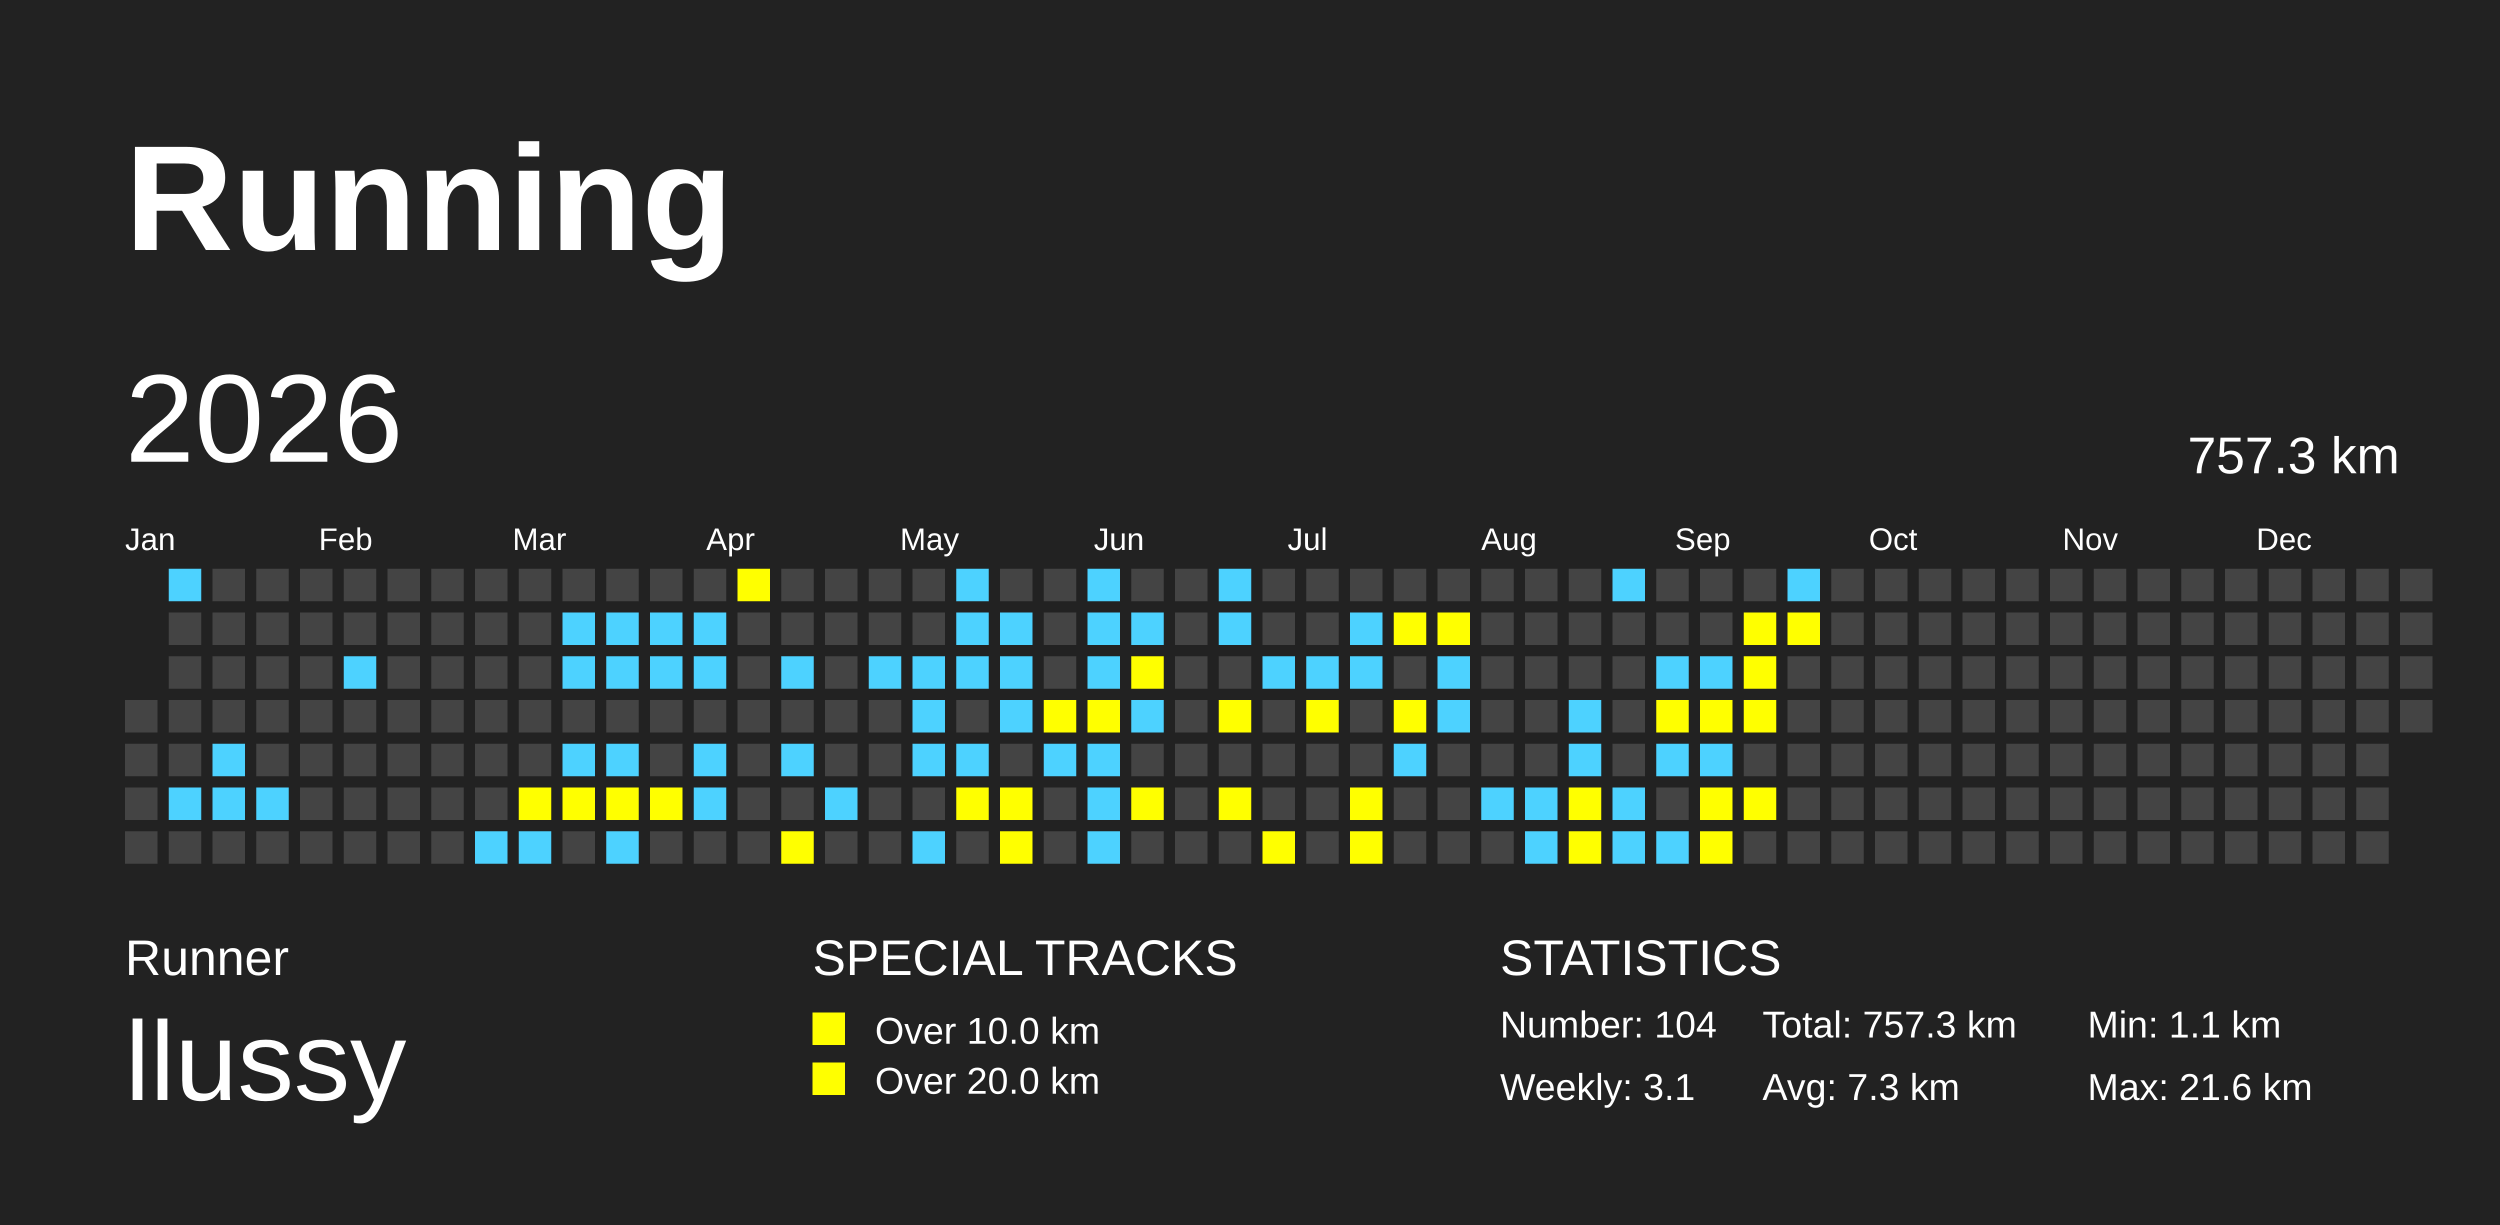
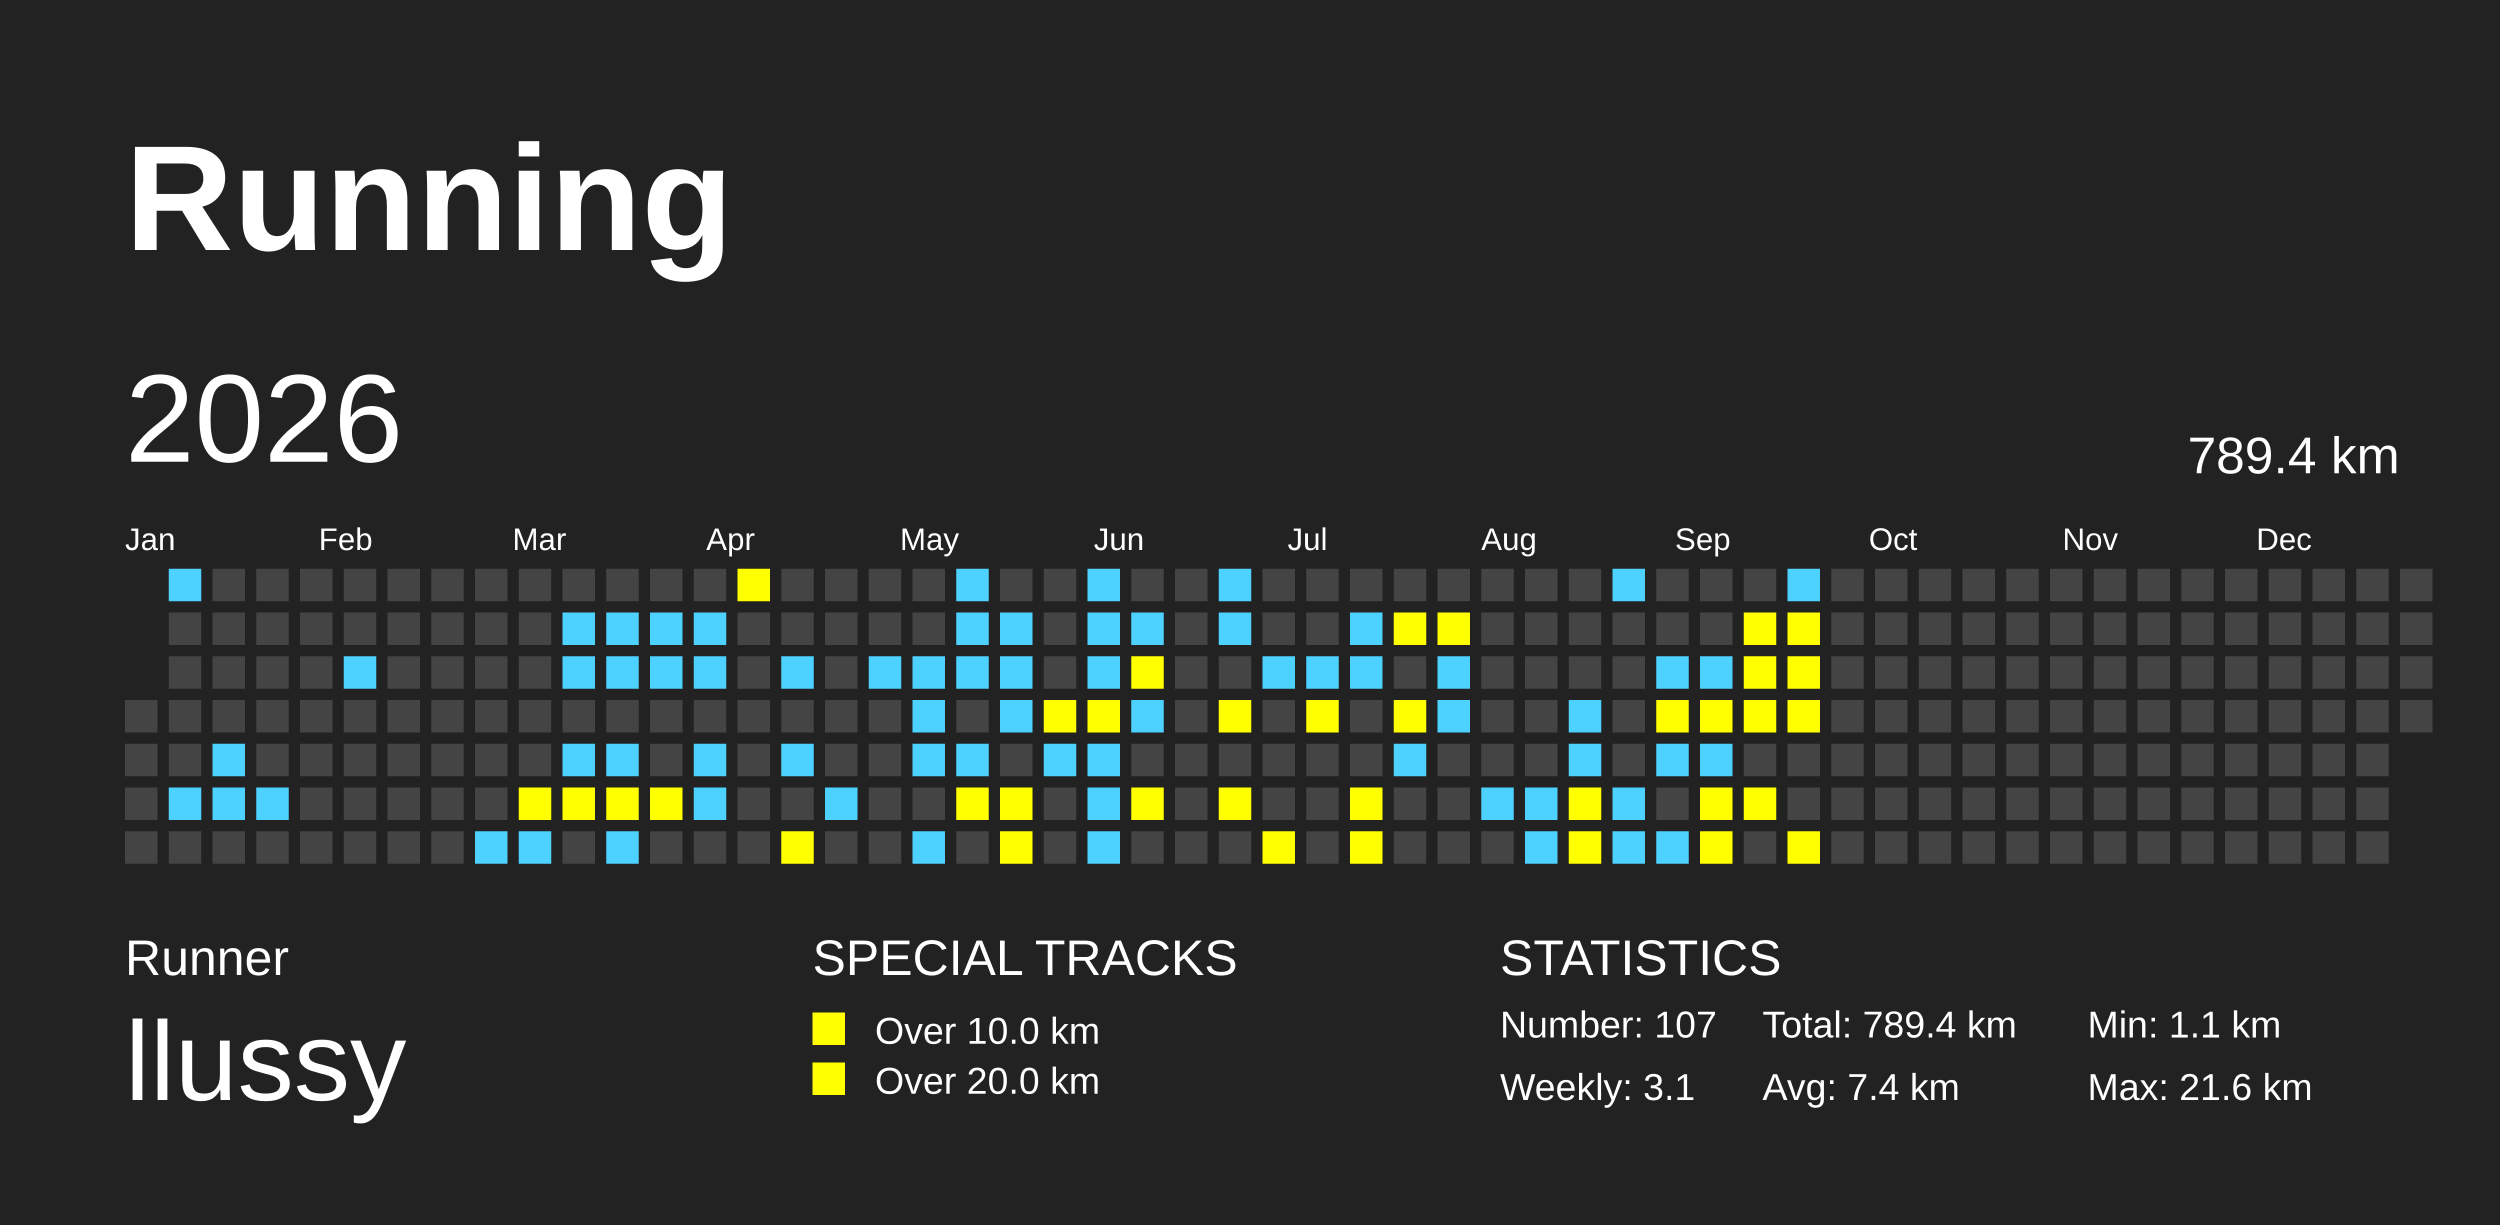
<svg xmlns="http://www.w3.org/2000/svg" baseProfile="full" height="98mm" version="1.1" viewBox="0,0,200,98" width="200mm">
  <defs>
    <pattern height="2" id="indoor-stripe" patternUnits="userSpaceOnUse" width="2">
      <line stroke="white" stroke-opacity="0.45" stroke-width="0.5" x1="0" x2="2" y1="2" y2="0" />
    </pattern>
  </defs>
  <rect fill="#222222" height="98" width="200" x="0" y="0" />
  <text fill="#FFFFFF" style="font-size:12px; font-family:Arial; font-weight:bold;" x="10" y="20">Running</text>
  <text fill="#FFFFFF" style="font-size:4px; font-family:Arial" x="10" y="78">Runner</text>
  <text fill="#FFFFFF" style="font-size:9px; font-family:Arial" x="10" y="88">llussy</text>
  <text fill="#FFFFFF" style="font-size:4px; font-family:Arial" x="65" y="78">SPECIAL TRACKS</text>
  <rect fill="#FFFF00" height="2.6" width="2.6" x="65" y="81" />
  <text fill="#FFFFFF" style="font-size:3px; font-family:Arial" x="70" y="83.5">Over 10.0 km</text>
  <rect fill="#FFFF00" height="2.6" width="2.6" x="65" y="85" />
  <text fill="#FFFFFF" style="font-size:3px; font-family:Arial" x="70" y="87.5">Over 20.0 km</text>
  <text fill="#FFFFFF" style="font-size:4px; font-family:Arial" x="120" y="78">STATISTICS</text>
-   <text fill="#FFFFFF" style="font-size:3px; font-family:Arial" x="120" y="83">Number: 104</text>
+   <text fill="#FFFFFF" style="font-size:3px; font-family:Arial" x="120" y="83">Number: 107</text>
  <text fill="#FFFFFF" style="font-size:3px; font-family:Arial" x="120" y="88">Weekly: 3.1</text>
-   <text fill="#FFFFFF" style="font-size:3px; font-family:Arial" x="141" y="83">Total: 757.3 km</text>
-   <text fill="#FFFFFF" style="font-size:3px; font-family:Arial" x="141" y="88">Avg: 7.3 km</text>
+   <text fill="#FFFFFF" style="font-size:3px; font-family:Arial" x="141" y="83">Total: 789.4 km</text>
+   <text fill="#FFFFFF" style="font-size:3px; font-family:Arial" x="141" y="88">Avg: 7.4 km</text>
  <text fill="#FFFFFF" style="font-size:3px; font-family:Arial" x="167" y="83">Min: 1.1 km</text>
  <text fill="#FFFFFF" style="font-size:3px; font-family:Arial" x="167" y="88">Max: 21.6 km</text>
  <text dominant-baseline="hanging" fill="#FFFFFF" style="font-size:10.0px; font-family:Arial;" x="10" y="30">2026</text>
-   <text dominant-baseline="hanging" fill="#FFFFFF" style="font-size:4.125px; font-family:Arial;" x="175" y="35">757.3 km</text>
+   <text dominant-baseline="hanging" fill="#FFFFFF" style="font-size:4.125px; font-family:Arial;" x="175" y="35">789.4 km</text>
  <text fill="#FFFFFF" style="font-size:2.5px; font-family:Arial" x="10.0" y="44">Jan</text>
  <text fill="#FFFFFF" style="font-size:2.5px; font-family:Arial" x="25.5" y="44">Feb</text>
  <text fill="#FFFFFF" style="font-size:2.5px; font-family:Arial" x="41.0" y="44">Mar</text>
  <text fill="#FFFFFF" style="font-size:2.5px; font-family:Arial" x="56.5" y="44">Apr</text>
  <text fill="#FFFFFF" style="font-size:2.5px; font-family:Arial" x="72.0" y="44">May</text>
  <text fill="#FFFFFF" style="font-size:2.5px; font-family:Arial" x="87.5" y="44">Jun</text>
  <text fill="#FFFFFF" style="font-size:2.5px; font-family:Arial" x="103.0" y="44">Jul</text>
  <text fill="#FFFFFF" style="font-size:2.5px; font-family:Arial" x="118.5" y="44">Aug</text>
  <text fill="#FFFFFF" style="font-size:2.5px; font-family:Arial" x="134.0" y="44">Sep</text>
  <text fill="#FFFFFF" style="font-size:2.5px; font-family:Arial" x="149.5" y="44">Oct</text>
  <text fill="#FFFFFF" style="font-size:2.5px; font-family:Arial" x="165.0" y="44">Nov</text>
  <text fill="#FFFFFF" style="font-size:2.5px; font-family:Arial" x="180.5" y="44">Dec</text>
  <rect fill="#444444" height="2.6" width="2.6" x="10.0" y="56.0" />
  <rect fill="#444444" height="2.6" width="2.6" x="10.0" y="59.5" />
  <rect fill="#444444" height="2.6" width="2.6" x="10.0" y="63.0" />
  <rect fill="#444444" height="2.6" width="2.6" x="10.0" y="66.5" />
  <rect fill="#4dd2ff" height="2.6" width="2.6" x="13.5" y="45.5" />
  <rect fill="#444444" height="2.6" width="2.6" x="13.5" y="49.0" />
  <rect fill="#444444" height="2.6" width="2.6" x="13.5" y="52.5" />
  <rect fill="#444444" height="2.6" width="2.6" x="13.5" y="56.0" />
  <rect fill="#444444" height="2.6" width="2.6" x="13.5" y="59.5" />
  <rect fill="#4dd2ff" height="2.6" width="2.6" x="13.5" y="63.0" />
  <rect fill="#444444" height="2.6" width="2.6" x="13.5" y="66.5" />
  <rect fill="#444444" height="2.6" width="2.6" x="17.0" y="45.5" />
  <rect fill="#444444" height="2.6" width="2.6" x="17.0" y="49.0" />
  <rect fill="#444444" height="2.6" width="2.6" x="17.0" y="52.5" />
  <rect fill="#444444" height="2.6" width="2.6" x="17.0" y="56.0" />
  <rect fill="#4dd2ff" height="2.6" width="2.6" x="17.0" y="59.5" />
  <rect fill="#4dd2ff" height="2.6" width="2.6" x="17.0" y="63.0" />
  <rect fill="#444444" height="2.6" width="2.6" x="17.0" y="66.5" />
  <rect fill="#444444" height="2.6" width="2.6" x="20.5" y="45.5" />
  <rect fill="#444444" height="2.6" width="2.6" x="20.5" y="49.0" />
  <rect fill="#444444" height="2.6" width="2.6" x="20.5" y="52.5" />
  <rect fill="#444444" height="2.6" width="2.6" x="20.5" y="56.0" />
  <rect fill="#444444" height="2.6" width="2.6" x="20.5" y="59.5" />
  <rect fill="#4dd2ff" height="2.6" width="2.6" x="20.5" y="63.0" />
  <rect fill="#444444" height="2.6" width="2.6" x="20.5" y="66.5" />
  <rect fill="#444444" height="2.6" width="2.6" x="24.0" y="45.5" />
  <rect fill="#444444" height="2.6" width="2.6" x="24.0" y="49.0" />
  <rect fill="#444444" height="2.6" width="2.6" x="24.0" y="52.5" />
  <rect fill="#444444" height="2.6" width="2.6" x="24.0" y="56.0" />
  <rect fill="#444444" height="2.6" width="2.6" x="24.0" y="59.5" />
  <rect fill="#444444" height="2.6" width="2.6" x="24.0" y="63.0" />
  <rect fill="#444444" height="2.6" width="2.6" x="24.0" y="66.5" />
  <rect fill="#444444" height="2.6" width="2.6" x="27.5" y="45.5" />
  <rect fill="#444444" height="2.6" width="2.6" x="27.5" y="49.0" />
  <rect fill="#4dd2ff" height="2.6" width="2.6" x="27.5" y="52.5" />
  <rect fill="#444444" height="2.6" width="2.6" x="27.5" y="56.0" />
  <rect fill="#444444" height="2.6" width="2.6" x="27.5" y="59.5" />
  <rect fill="#444444" height="2.6" width="2.6" x="27.5" y="63.0" />
  <rect fill="#444444" height="2.6" width="2.6" x="27.5" y="66.5" />
  <rect fill="#444444" height="2.6" width="2.6" x="31.0" y="45.5" />
  <rect fill="#444444" height="2.6" width="2.6" x="31.0" y="49.0" />
  <rect fill="#444444" height="2.6" width="2.6" x="31.0" y="52.5" />
  <rect fill="#444444" height="2.6" width="2.6" x="31.0" y="56.0" />
  <rect fill="#444444" height="2.6" width="2.6" x="31.0" y="59.5" />
  <rect fill="#444444" height="2.6" width="2.6" x="31.0" y="63.0" />
  <rect fill="#444444" height="2.6" width="2.6" x="31.0" y="66.5" />
  <rect fill="#444444" height="2.6" width="2.6" x="34.5" y="45.5" />
  <rect fill="#444444" height="2.6" width="2.6" x="34.5" y="49.0" />
  <rect fill="#444444" height="2.6" width="2.6" x="34.5" y="52.5" />
  <rect fill="#444444" height="2.6" width="2.6" x="34.5" y="56.0" />
  <rect fill="#444444" height="2.6" width="2.6" x="34.5" y="59.5" />
  <rect fill="#444444" height="2.6" width="2.6" x="34.5" y="63.0" />
  <rect fill="#444444" height="2.6" width="2.6" x="34.5" y="66.5" />
  <rect fill="#444444" height="2.6" width="2.6" x="38.0" y="45.5" />
  <rect fill="#444444" height="2.6" width="2.6" x="38.0" y="49.0" />
  <rect fill="#444444" height="2.6" width="2.6" x="38.0" y="52.5" />
  <rect fill="#444444" height="2.6" width="2.6" x="38.0" y="56.0" />
  <rect fill="#444444" height="2.6" width="2.6" x="38.0" y="59.5" />
  <rect fill="#444444" height="2.6" width="2.6" x="38.0" y="63.0" />
  <rect fill="#4dd2ff" height="2.6" width="2.6" x="38.0" y="66.5" />
  <rect fill="#444444" height="2.6" width="2.6" x="41.5" y="45.5" />
  <rect fill="#444444" height="2.6" width="2.6" x="41.5" y="49.0" />
  <rect fill="#444444" height="2.6" width="2.6" x="41.5" y="52.5" />
  <rect fill="#444444" height="2.6" width="2.6" x="41.5" y="56.0" />
  <rect fill="#444444" height="2.6" width="2.6" x="41.5" y="59.5" />
  <rect fill="#ffff00" height="2.6" width="2.6" x="41.5" y="63.0" />
  <rect fill="#4dd2ff" height="2.6" width="2.6" x="41.5" y="66.5" />
  <rect fill="#444444" height="2.6" width="2.6" x="45.0" y="45.5" />
  <rect fill="#4dd2ff" height="2.6" width="2.6" x="45.0" y="49.0" />
  <rect fill="#4dd2ff" height="2.6" width="2.6" x="45.0" y="52.5" />
  <rect fill="#444444" height="2.6" width="2.6" x="45.0" y="56.0" />
  <rect fill="#4dd2ff" height="2.6" width="2.6" x="45.0" y="59.5" />
  <rect fill="#ffff00" height="2.6" width="2.6" x="45.0" y="63.0" />
  <rect fill="#444444" height="2.6" width="2.6" x="45.0" y="66.5" />
  <rect fill="#444444" height="2.6" width="2.6" x="48.5" y="45.5" />
  <rect fill="#4dd2ff" height="2.6" width="2.6" x="48.5" y="49.0" />
  <rect fill="#4dd2ff" height="2.6" width="2.6" x="48.5" y="52.5" />
  <rect fill="#444444" height="2.6" width="2.6" x="48.5" y="56.0" />
  <rect fill="#4dd2ff" height="2.6" width="2.6" x="48.5" y="59.5" />
  <rect fill="#ffff00" height="2.6" width="2.6" x="48.5" y="63.0" />
  <rect fill="#4dd2ff" height="2.6" width="2.6" x="48.5" y="66.5" />
  <rect fill="#444444" height="2.6" width="2.6" x="52.0" y="45.5" />
  <rect fill="#4dd2ff" height="2.6" width="2.6" x="52.0" y="49.0" />
  <rect fill="#4dd2ff" height="2.6" width="2.6" x="52.0" y="52.5" />
  <rect fill="#444444" height="2.6" width="2.6" x="52.0" y="56.0" />
  <rect fill="#444444" height="2.6" width="2.6" x="52.0" y="59.5" />
  <rect fill="#FFFF00" height="2.6" width="2.6" x="52.0" y="63.0" />
  <rect fill="#444444" height="2.6" width="2.6" x="52.0" y="66.5" />
  <rect fill="#444444" height="2.6" width="2.6" x="55.5" y="45.5" />
  <rect fill="#4dd2ff" height="2.6" width="2.6" x="55.5" y="49.0" />
  <rect fill="#4dd2ff" height="2.6" width="2.6" x="55.5" y="52.5" />
  <rect fill="#444444" height="2.6" width="2.6" x="55.5" y="56.0" />
  <rect fill="#4dd2ff" height="2.6" width="2.6" x="55.5" y="59.5" />
  <rect fill="#4dd2ff" height="2.6" width="2.6" x="55.5" y="63.0" />
  <rect fill="#444444" height="2.6" width="2.6" x="55.5" y="66.5" />
  <rect fill="#ffff00" height="2.6" width="2.6" x="59.0" y="45.5" />
  <rect fill="#444444" height="2.6" width="2.6" x="59.0" y="49.0" />
  <rect fill="#444444" height="2.6" width="2.6" x="59.0" y="52.5" />
  <rect fill="#444444" height="2.6" width="2.6" x="59.0" y="56.0" />
  <rect fill="#444444" height="2.6" width="2.6" x="59.0" y="59.5" />
  <rect fill="#444444" height="2.6" width="2.6" x="59.0" y="63.0" />
  <rect fill="#444444" height="2.6" width="2.6" x="59.0" y="66.5" />
  <rect fill="#444444" height="2.6" width="2.6" x="62.5" y="45.5" />
  <rect fill="#444444" height="2.6" width="2.6" x="62.5" y="49.0" />
  <rect fill="#4dd2ff" height="2.6" width="2.6" x="62.5" y="52.5" />
  <rect fill="#444444" height="2.6" width="2.6" x="62.5" y="56.0" />
  <rect fill="#4dd2ff" height="2.6" width="2.6" x="62.5" y="59.5" />
  <rect fill="#444444" height="2.6" width="2.6" x="62.5" y="63.0" />
  <rect fill="#ffff00" height="2.6" width="2.6" x="62.5" y="66.5" />
  <rect fill="#444444" height="2.6" width="2.6" x="66.0" y="45.5" />
  <rect fill="#444444" height="2.6" width="2.6" x="66.0" y="49.0" />
  <rect fill="#444444" height="2.6" width="2.6" x="66.0" y="52.5" />
  <rect fill="#444444" height="2.6" width="2.6" x="66.0" y="56.0" />
  <rect fill="#444444" height="2.6" width="2.6" x="66.0" y="59.5" />
  <rect fill="#4dd2ff" height="2.6" width="2.6" x="66.0" y="63.0" />
  <rect fill="#444444" height="2.6" width="2.6" x="66.0" y="66.5" />
  <rect fill="#444444" height="2.6" width="2.6" x="69.5" y="45.5" />
  <rect fill="#444444" height="2.6" width="2.6" x="69.5" y="49.0" />
  <rect fill="#4dd2ff" height="2.6" width="2.6" x="69.5" y="52.5" />
  <rect fill="#444444" height="2.6" width="2.6" x="69.5" y="56.0" />
  <rect fill="#444444" height="2.6" width="2.6" x="69.5" y="59.5" />
  <rect fill="#444444" height="2.6" width="2.6" x="69.5" y="63.0" />
  <rect fill="#444444" height="2.6" width="2.6" x="69.5" y="66.5" />
  <rect fill="#444444" height="2.6" width="2.6" x="73.0" y="45.5" />
  <rect fill="#444444" height="2.6" width="2.6" x="73.0" y="49.0" />
  <rect fill="#4dd2ff" height="2.6" width="2.6" x="73.0" y="52.5" />
  <rect fill="#4dd2ff" height="2.6" width="2.6" x="73.0" y="56.0" />
  <rect fill="#4dd2ff" height="2.6" width="2.6" x="73.0" y="59.5" />
  <rect fill="#444444" height="2.6" width="2.6" x="73.0" y="63.0" />
  <rect fill="#4dd2ff" height="2.6" width="2.6" x="73.0" y="66.5" />
  <rect fill="#4dd2ff" height="2.6" width="2.6" x="76.5" y="45.5" />
  <rect fill="#4dd2ff" height="2.6" width="2.6" x="76.5" y="49.0" />
  <rect fill="#4dd2ff" height="2.6" width="2.6" x="76.5" y="52.5" />
  <rect fill="#444444" height="2.6" width="2.6" x="76.5" y="56.0" />
  <rect fill="#4dd2ff" height="2.6" width="2.6" x="76.5" y="59.5" />
  <rect fill="#ffff00" height="2.6" width="2.6" x="76.5" y="63.0" />
  <rect fill="#444444" height="2.6" width="2.6" x="76.5" y="66.5" />
  <rect fill="#444444" height="2.6" width="2.6" x="80.0" y="45.5" />
  <rect fill="#4dd2ff" height="2.6" width="2.6" x="80.0" y="49.0" />
  <rect fill="#4dd2ff" height="2.6" width="2.6" x="80.0" y="52.5" />
  <rect fill="#4dd2ff" height="2.6" width="2.6" x="80.0" y="56.0" />
  <rect fill="#444444" height="2.6" width="2.6" x="80.0" y="59.5" />
  <rect fill="#ffff00" height="2.6" width="2.6" x="80.0" y="63.0" />
  <rect fill="#ffff00" height="2.6" width="2.6" x="80.0" y="66.5" />
  <rect fill="#444444" height="2.6" width="2.6" x="83.5" y="45.5" />
  <rect fill="#444444" height="2.6" width="2.6" x="83.5" y="49.0" />
  <rect fill="#444444" height="2.6" width="2.6" x="83.5" y="52.5" />
  <rect fill="#ffff00" height="2.6" width="2.6" x="83.5" y="56.0" />
  <rect fill="#4dd2ff" height="2.6" width="2.6" x="83.5" y="59.5" />
  <rect fill="#444444" height="2.6" width="2.6" x="83.5" y="63.0" />
  <rect fill="#444444" height="2.6" width="2.6" x="83.5" y="66.5" />
  <rect fill="#4dd2ff" height="2.6" width="2.6" x="87.0" y="45.5" />
  <rect fill="#4dd2ff" height="2.6" width="2.6" x="87.0" y="49.0" />
  <rect fill="#4dd2ff" height="2.6" width="2.6" x="87.0" y="52.5" />
  <rect fill="#ffff00" height="2.6" width="2.6" x="87.0" y="56.0" />
  <rect fill="#4dd2ff" height="2.6" width="2.6" x="87.0" y="59.5" />
  <rect fill="#4dd2ff" height="2.6" width="2.6" x="87.0" y="63.0" />
  <rect fill="#4dd2ff" height="2.6" width="2.6" x="87.0" y="66.5" />
  <rect fill="#444444" height="2.6" width="2.6" x="90.5" y="45.5" />
  <rect fill="#4dd2ff" height="2.6" width="2.6" x="90.5" y="49.0" />
  <rect fill="#ffff00" height="2.6" width="2.6" x="90.5" y="52.5" />
  <rect fill="#4dd2ff" height="2.6" width="2.6" x="90.5" y="56.0" />
  <rect fill="#444444" height="2.6" width="2.6" x="90.5" y="59.5" />
  <rect fill="#ffff00" height="2.6" width="2.6" x="90.5" y="63.0" />
  <rect fill="#444444" height="2.6" width="2.6" x="90.5" y="66.5" />
  <rect fill="#444444" height="2.6" width="2.6" x="94.0" y="45.5" />
  <rect fill="#444444" height="2.6" width="2.6" x="94.0" y="49.0" />
  <rect fill="#444444" height="2.6" width="2.6" x="94.0" y="52.5" />
  <rect fill="#444444" height="2.6" width="2.6" x="94.0" y="56.0" />
  <rect fill="#444444" height="2.6" width="2.6" x="94.0" y="59.5" />
  <rect fill="#444444" height="2.6" width="2.6" x="94.0" y="63.0" />
  <rect fill="#444444" height="2.6" width="2.6" x="94.0" y="66.5" />
  <rect fill="#4dd2ff" height="2.6" width="2.6" x="97.5" y="45.5" />
  <rect fill="#4dd2ff" height="2.6" width="2.6" x="97.5" y="49.0" />
  <rect fill="#444444" height="2.6" width="2.6" x="97.5" y="52.5" />
  <rect fill="#ffff00" height="2.6" width="2.6" x="97.5" y="56.0" />
  <rect fill="#444444" height="2.6" width="2.6" x="97.5" y="59.5" />
  <rect fill="#FFFF00" height="2.6" width="2.6" x="97.5" y="63.0" />
  <rect fill="#444444" height="2.6" width="2.6" x="97.5" y="66.5" />
  <rect fill="#444444" height="2.6" width="2.6" x="101.0" y="45.5" />
  <rect fill="#444444" height="2.6" width="2.6" x="101.0" y="49.0" />
  <rect fill="#4dd2ff" height="2.6" width="2.6" x="101.0" y="52.5" />
  <rect fill="#444444" height="2.6" width="2.6" x="101.0" y="56.0" />
  <rect fill="#444444" height="2.6" width="2.6" x="101.0" y="59.5" />
  <rect fill="#444444" height="2.6" width="2.6" x="101.0" y="63.0" />
  <rect fill="#ffff00" height="2.6" width="2.6" x="101.0" y="66.5" />
  <rect fill="#444444" height="2.6" width="2.6" x="104.5" y="45.5" />
  <rect fill="#444444" height="2.6" width="2.6" x="104.5" y="49.0" />
  <rect fill="#4dd2ff" height="2.6" width="2.6" x="104.5" y="52.5" />
  <rect fill="#ffff00" height="2.6" width="2.6" x="104.5" y="56.0" />
  <rect fill="#444444" height="2.6" width="2.6" x="104.5" y="59.5" />
  <rect fill="#444444" height="2.6" width="2.6" x="104.5" y="63.0" />
  <rect fill="#444444" height="2.6" width="2.6" x="104.5" y="66.5" />
  <rect fill="#444444" height="2.6" width="2.6" x="108.0" y="45.5" />
  <rect fill="#4dd2ff" height="2.6" width="2.6" x="108.0" y="49.0" />
  <rect fill="#4dd2ff" height="2.6" width="2.6" x="108.0" y="52.5" />
  <rect fill="#444444" height="2.6" width="2.6" x="108.0" y="56.0" />
  <rect fill="#444444" height="2.6" width="2.6" x="108.0" y="59.5" />
  <rect fill="#ffff00" height="2.6" width="2.6" x="108.0" y="63.0" />
  <rect fill="#ffff00" height="2.6" width="2.6" x="108.0" y="66.5" />
  <rect fill="#444444" height="2.6" width="2.6" x="111.5" y="45.5" />
  <rect fill="#ffff00" height="2.6" width="2.6" x="111.5" y="49.0" />
  <rect fill="#444444" height="2.6" width="2.6" x="111.5" y="52.5" />
  <rect fill="#ffff00" height="2.6" width="2.6" x="111.5" y="56.0" />
  <rect fill="#4dd2ff" height="2.6" width="2.6" x="111.5" y="59.5" />
  <rect fill="#444444" height="2.6" width="2.6" x="111.5" y="63.0" />
  <rect fill="#444444" height="2.6" width="2.6" x="111.5" y="66.5" />
  <rect fill="#444444" height="2.6" width="2.6" x="115.0" y="45.5" />
  <rect fill="#ffff00" height="2.6" width="2.6" x="115.0" y="49.0" />
  <rect fill="#4dd2ff" height="2.6" width="2.6" x="115.0" y="52.5" />
  <rect fill="#4dd2ff" height="2.6" width="2.6" x="115.0" y="56.0" />
  <rect fill="#444444" height="2.6" width="2.6" x="115.0" y="59.5" />
  <rect fill="#444444" height="2.6" width="2.6" x="115.0" y="63.0" />
  <rect fill="#444444" height="2.6" width="2.6" x="115.0" y="66.5" />
  <rect fill="#444444" height="2.6" width="2.6" x="118.5" y="45.5" />
  <rect fill="#444444" height="2.6" width="2.6" x="118.5" y="49.0" />
  <rect fill="#444444" height="2.6" width="2.6" x="118.5" y="52.5" />
  <rect fill="#444444" height="2.6" width="2.6" x="118.5" y="56.0" />
  <rect fill="#444444" height="2.6" width="2.6" x="118.5" y="59.5" />
  <rect fill="#4dd2ff" height="2.6" width="2.6" x="118.5" y="63.0" />
  <rect fill="#444444" height="2.6" width="2.6" x="118.5" y="66.5" />
  <rect fill="#444444" height="2.6" width="2.6" x="122.0" y="45.5" />
  <rect fill="#444444" height="2.6" width="2.6" x="122.0" y="49.0" />
  <rect fill="#444444" height="2.6" width="2.6" x="122.0" y="52.5" />
  <rect fill="#444444" height="2.6" width="2.6" x="122.0" y="56.0" />
  <rect fill="#444444" height="2.6" width="2.6" x="122.0" y="59.5" />
  <rect fill="#4dd2ff" height="2.6" width="2.6" x="122.0" y="63.0" />
  <rect fill="#4dd2ff" height="2.6" width="2.6" x="122.0" y="66.5" />
  <rect fill="#444444" height="2.6" width="2.6" x="125.5" y="45.5" />
  <rect fill="#444444" height="2.6" width="2.6" x="125.5" y="49.0" />
  <rect fill="#444444" height="2.6" width="2.6" x="125.5" y="52.5" />
  <rect fill="#4dd2ff" height="2.6" width="2.6" x="125.5" y="56.0" />
  <rect fill="#4dd2ff" height="2.6" width="2.6" x="125.5" y="59.5" />
  <rect fill="#ffff00" height="2.6" width="2.6" x="125.5" y="63.0" />
  <rect fill="#ffff00" height="2.6" width="2.6" x="125.5" y="66.5" />
  <rect fill="#4dd2ff" height="2.6" width="2.6" x="129.0" y="45.5" />
  <rect fill="#444444" height="2.6" width="2.6" x="129.0" y="49.0" />
  <rect fill="#444444" height="2.6" width="2.6" x="129.0" y="52.5" />
  <rect fill="#444444" height="2.6" width="2.6" x="129.0" y="56.0" />
  <rect fill="#444444" height="2.6" width="2.6" x="129.0" y="59.5" />
  <rect fill="#4dd2ff" height="2.6" width="2.6" x="129.0" y="63.0" />
  <rect fill="#4dd2ff" height="2.6" width="2.6" x="129.0" y="66.5" />
  <rect fill="#444444" height="2.6" width="2.6" x="132.5" y="45.5" />
  <rect fill="#444444" height="2.6" width="2.6" x="132.5" y="49.0" />
  <rect fill="#4dd2ff" height="2.6" width="2.6" x="132.5" y="52.5" />
  <rect fill="#ffff00" height="2.6" width="2.6" x="132.5" y="56.0" />
  <rect fill="#4dd2ff" height="2.6" width="2.6" x="132.5" y="59.5" />
  <rect fill="#444444" height="2.6" width="2.6" x="132.5" y="63.0" />
  <rect fill="#4dd2ff" height="2.6" width="2.6" x="132.5" y="66.5" />
  <rect fill="#444444" height="2.6" width="2.6" x="136.0" y="45.5" />
  <rect fill="#444444" height="2.6" width="2.6" x="136.0" y="49.0" />
  <rect fill="#4dd2ff" height="2.6" width="2.6" x="136.0" y="52.5" />
  <rect fill="#ffff00" height="2.6" width="2.6" x="136.0" y="56.0" />
  <rect fill="#4dd2ff" height="2.6" width="2.6" x="136.0" y="59.5" />
  <rect fill="#ffff00" height="2.6" width="2.6" x="136.0" y="63.0" />
  <rect fill="#ffff00" height="2.6" width="2.6" x="136.0" y="66.5" />
  <rect fill="#444444" height="2.6" width="2.6" x="139.5" y="45.5" />
  <rect fill="#ffff00" height="2.6" width="2.6" x="139.5" y="49.0" />
  <rect fill="#ffff00" height="2.6" width="2.6" x="139.5" y="52.5" />
  <rect fill="#ffff00" height="2.6" width="2.6" x="139.5" y="56.0" />
  <rect fill="#444444" height="2.6" width="2.6" x="139.5" y="59.5" />
  <rect fill="#FFFF00" height="2.6" width="2.6" x="139.5" y="63.0" />
  <rect fill="#444444" height="2.6" width="2.6" x="139.5" y="66.5" />
  <rect fill="#4dd2ff" height="2.6" width="2.6" x="143.0" y="45.5" />
  <rect fill="#ffff00" height="2.6" width="2.6" x="143.0" y="49.0" />
-   <rect fill="#444444" height="2.6" width="2.6" x="143.0" y="52.5" />
-   <rect fill="#444444" height="2.6" width="2.6" x="143.0" y="56.0" />
+   <rect fill="#ffff00" height="2.6" width="2.6" x="143.0" y="52.5" />
+   <rect fill="#ffff00" height="2.6" width="2.6" x="143.0" y="56.0" />
  <rect fill="#444444" height="2.6" width="2.6" x="143.0" y="59.5" />
  <rect fill="#444444" height="2.6" width="2.6" x="143.0" y="63.0" />
-   <rect fill="#444444" height="2.6" width="2.6" x="143.0" y="66.5" />
+   <rect fill="#ffff00" height="2.6" width="2.6" x="143.0" y="66.5" />
  <rect fill="#444444" height="2.6" width="2.6" x="146.5" y="45.5" />
  <rect fill="#444444" height="2.6" width="2.6" x="146.5" y="49.0" />
  <rect fill="#444444" height="2.6" width="2.6" x="146.5" y="52.5" />
  <rect fill="#444444" height="2.6" width="2.6" x="146.5" y="56.0" />
  <rect fill="#444444" height="2.6" width="2.6" x="146.5" y="59.5" />
  <rect fill="#444444" height="2.6" width="2.6" x="146.5" y="63.0" />
  <rect fill="#444444" height="2.6" width="2.6" x="146.5" y="66.5" />
  <rect fill="#444444" height="2.6" width="2.6" x="150.0" y="45.5" />
  <rect fill="#444444" height="2.6" width="2.6" x="150.0" y="49.0" />
  <rect fill="#444444" height="2.6" width="2.6" x="150.0" y="52.5" />
  <rect fill="#444444" height="2.6" width="2.6" x="150.0" y="56.0" />
  <rect fill="#444444" height="2.6" width="2.6" x="150.0" y="59.5" />
  <rect fill="#444444" height="2.6" width="2.6" x="150.0" y="63.0" />
  <rect fill="#444444" height="2.6" width="2.6" x="150.0" y="66.5" />
  <rect fill="#444444" height="2.6" width="2.6" x="153.5" y="45.5" />
  <rect fill="#444444" height="2.6" width="2.6" x="153.5" y="49.0" />
  <rect fill="#444444" height="2.6" width="2.6" x="153.5" y="52.5" />
  <rect fill="#444444" height="2.6" width="2.6" x="153.5" y="56.0" />
  <rect fill="#444444" height="2.6" width="2.6" x="153.5" y="59.5" />
  <rect fill="#444444" height="2.6" width="2.6" x="153.5" y="63.0" />
  <rect fill="#444444" height="2.6" width="2.6" x="153.5" y="66.5" />
  <rect fill="#444444" height="2.6" width="2.6" x="157.0" y="45.5" />
  <rect fill="#444444" height="2.6" width="2.6" x="157.0" y="49.0" />
  <rect fill="#444444" height="2.6" width="2.6" x="157.0" y="52.5" />
  <rect fill="#444444" height="2.6" width="2.6" x="157.0" y="56.0" />
  <rect fill="#444444" height="2.6" width="2.6" x="157.0" y="59.5" />
  <rect fill="#444444" height="2.6" width="2.6" x="157.0" y="63.0" />
  <rect fill="#444444" height="2.6" width="2.6" x="157.0" y="66.5" />
  <rect fill="#444444" height="2.6" width="2.6" x="160.5" y="45.5" />
  <rect fill="#444444" height="2.6" width="2.6" x="160.5" y="49.0" />
  <rect fill="#444444" height="2.6" width="2.6" x="160.5" y="52.5" />
  <rect fill="#444444" height="2.6" width="2.6" x="160.5" y="56.0" />
  <rect fill="#444444" height="2.6" width="2.6" x="160.5" y="59.5" />
  <rect fill="#444444" height="2.6" width="2.6" x="160.5" y="63.0" />
  <rect fill="#444444" height="2.6" width="2.6" x="160.5" y="66.5" />
  <rect fill="#444444" height="2.6" width="2.6" x="164.0" y="45.5" />
  <rect fill="#444444" height="2.6" width="2.6" x="164.0" y="49.0" />
  <rect fill="#444444" height="2.6" width="2.6" x="164.0" y="52.5" />
  <rect fill="#444444" height="2.6" width="2.6" x="164.0" y="56.0" />
  <rect fill="#444444" height="2.6" width="2.6" x="164.0" y="59.5" />
  <rect fill="#444444" height="2.6" width="2.6" x="164.0" y="63.0" />
  <rect fill="#444444" height="2.6" width="2.6" x="164.0" y="66.5" />
  <rect fill="#444444" height="2.6" width="2.6" x="167.5" y="45.5" />
  <rect fill="#444444" height="2.6" width="2.6" x="167.5" y="49.0" />
  <rect fill="#444444" height="2.6" width="2.6" x="167.5" y="52.5" />
  <rect fill="#444444" height="2.6" width="2.6" x="167.5" y="56.0" />
  <rect fill="#444444" height="2.6" width="2.6" x="167.5" y="59.5" />
  <rect fill="#444444" height="2.6" width="2.6" x="167.5" y="63.0" />
  <rect fill="#444444" height="2.6" width="2.6" x="167.5" y="66.5" />
  <rect fill="#444444" height="2.6" width="2.6" x="171.0" y="45.5" />
  <rect fill="#444444" height="2.6" width="2.6" x="171.0" y="49.0" />
  <rect fill="#444444" height="2.6" width="2.6" x="171.0" y="52.5" />
  <rect fill="#444444" height="2.6" width="2.6" x="171.0" y="56.0" />
  <rect fill="#444444" height="2.6" width="2.6" x="171.0" y="59.5" />
  <rect fill="#444444" height="2.6" width="2.6" x="171.0" y="63.0" />
  <rect fill="#444444" height="2.6" width="2.6" x="171.0" y="66.5" />
  <rect fill="#444444" height="2.6" width="2.6" x="174.5" y="45.5" />
  <rect fill="#444444" height="2.6" width="2.6" x="174.5" y="49.0" />
  <rect fill="#444444" height="2.6" width="2.6" x="174.5" y="52.5" />
  <rect fill="#444444" height="2.6" width="2.6" x="174.5" y="56.0" />
  <rect fill="#444444" height="2.6" width="2.6" x="174.5" y="59.5" />
  <rect fill="#444444" height="2.6" width="2.6" x="174.5" y="63.0" />
  <rect fill="#444444" height="2.6" width="2.6" x="174.5" y="66.5" />
  <rect fill="#444444" height="2.6" width="2.6" x="178.0" y="45.5" />
  <rect fill="#444444" height="2.6" width="2.6" x="178.0" y="49.0" />
  <rect fill="#444444" height="2.6" width="2.6" x="178.0" y="52.5" />
  <rect fill="#444444" height="2.6" width="2.6" x="178.0" y="56.0" />
  <rect fill="#444444" height="2.6" width="2.6" x="178.0" y="59.5" />
  <rect fill="#444444" height="2.6" width="2.6" x="178.0" y="63.0" />
  <rect fill="#444444" height="2.6" width="2.6" x="178.0" y="66.5" />
  <rect fill="#444444" height="2.6" width="2.6" x="181.5" y="45.5" />
  <rect fill="#444444" height="2.6" width="2.6" x="181.5" y="49.0" />
  <rect fill="#444444" height="2.6" width="2.6" x="181.5" y="52.5" />
  <rect fill="#444444" height="2.6" width="2.6" x="181.5" y="56.0" />
  <rect fill="#444444" height="2.6" width="2.6" x="181.5" y="59.5" />
  <rect fill="#444444" height="2.6" width="2.6" x="181.5" y="63.0" />
  <rect fill="#444444" height="2.6" width="2.6" x="181.5" y="66.5" />
  <rect fill="#444444" height="2.6" width="2.6" x="185.0" y="45.5" />
  <rect fill="#444444" height="2.6" width="2.6" x="185.0" y="49.0" />
  <rect fill="#444444" height="2.6" width="2.6" x="185.0" y="52.5" />
  <rect fill="#444444" height="2.6" width="2.6" x="185.0" y="56.0" />
  <rect fill="#444444" height="2.6" width="2.6" x="185.0" y="59.5" />
  <rect fill="#444444" height="2.6" width="2.6" x="185.0" y="63.0" />
  <rect fill="#444444" height="2.6" width="2.6" x="185.0" y="66.5" />
  <rect fill="#444444" height="2.6" width="2.6" x="188.5" y="45.5" />
  <rect fill="#444444" height="2.6" width="2.6" x="188.5" y="49.0" />
  <rect fill="#444444" height="2.6" width="2.6" x="188.5" y="52.5" />
  <rect fill="#444444" height="2.6" width="2.6" x="188.5" y="56.0" />
  <rect fill="#444444" height="2.6" width="2.6" x="188.5" y="59.5" />
  <rect fill="#444444" height="2.6" width="2.6" x="188.5" y="63.0" />
  <rect fill="#444444" height="2.6" width="2.6" x="188.5" y="66.5" />
  <rect fill="#444444" height="2.6" width="2.6" x="192.0" y="45.5" />
  <rect fill="#444444" height="2.6" width="2.6" x="192.0" y="49.0" />
  <rect fill="#444444" height="2.6" width="2.6" x="192.0" y="52.5" />
  <rect fill="#444444" height="2.6" width="2.6" x="192.0" y="56.0" />
</svg>
